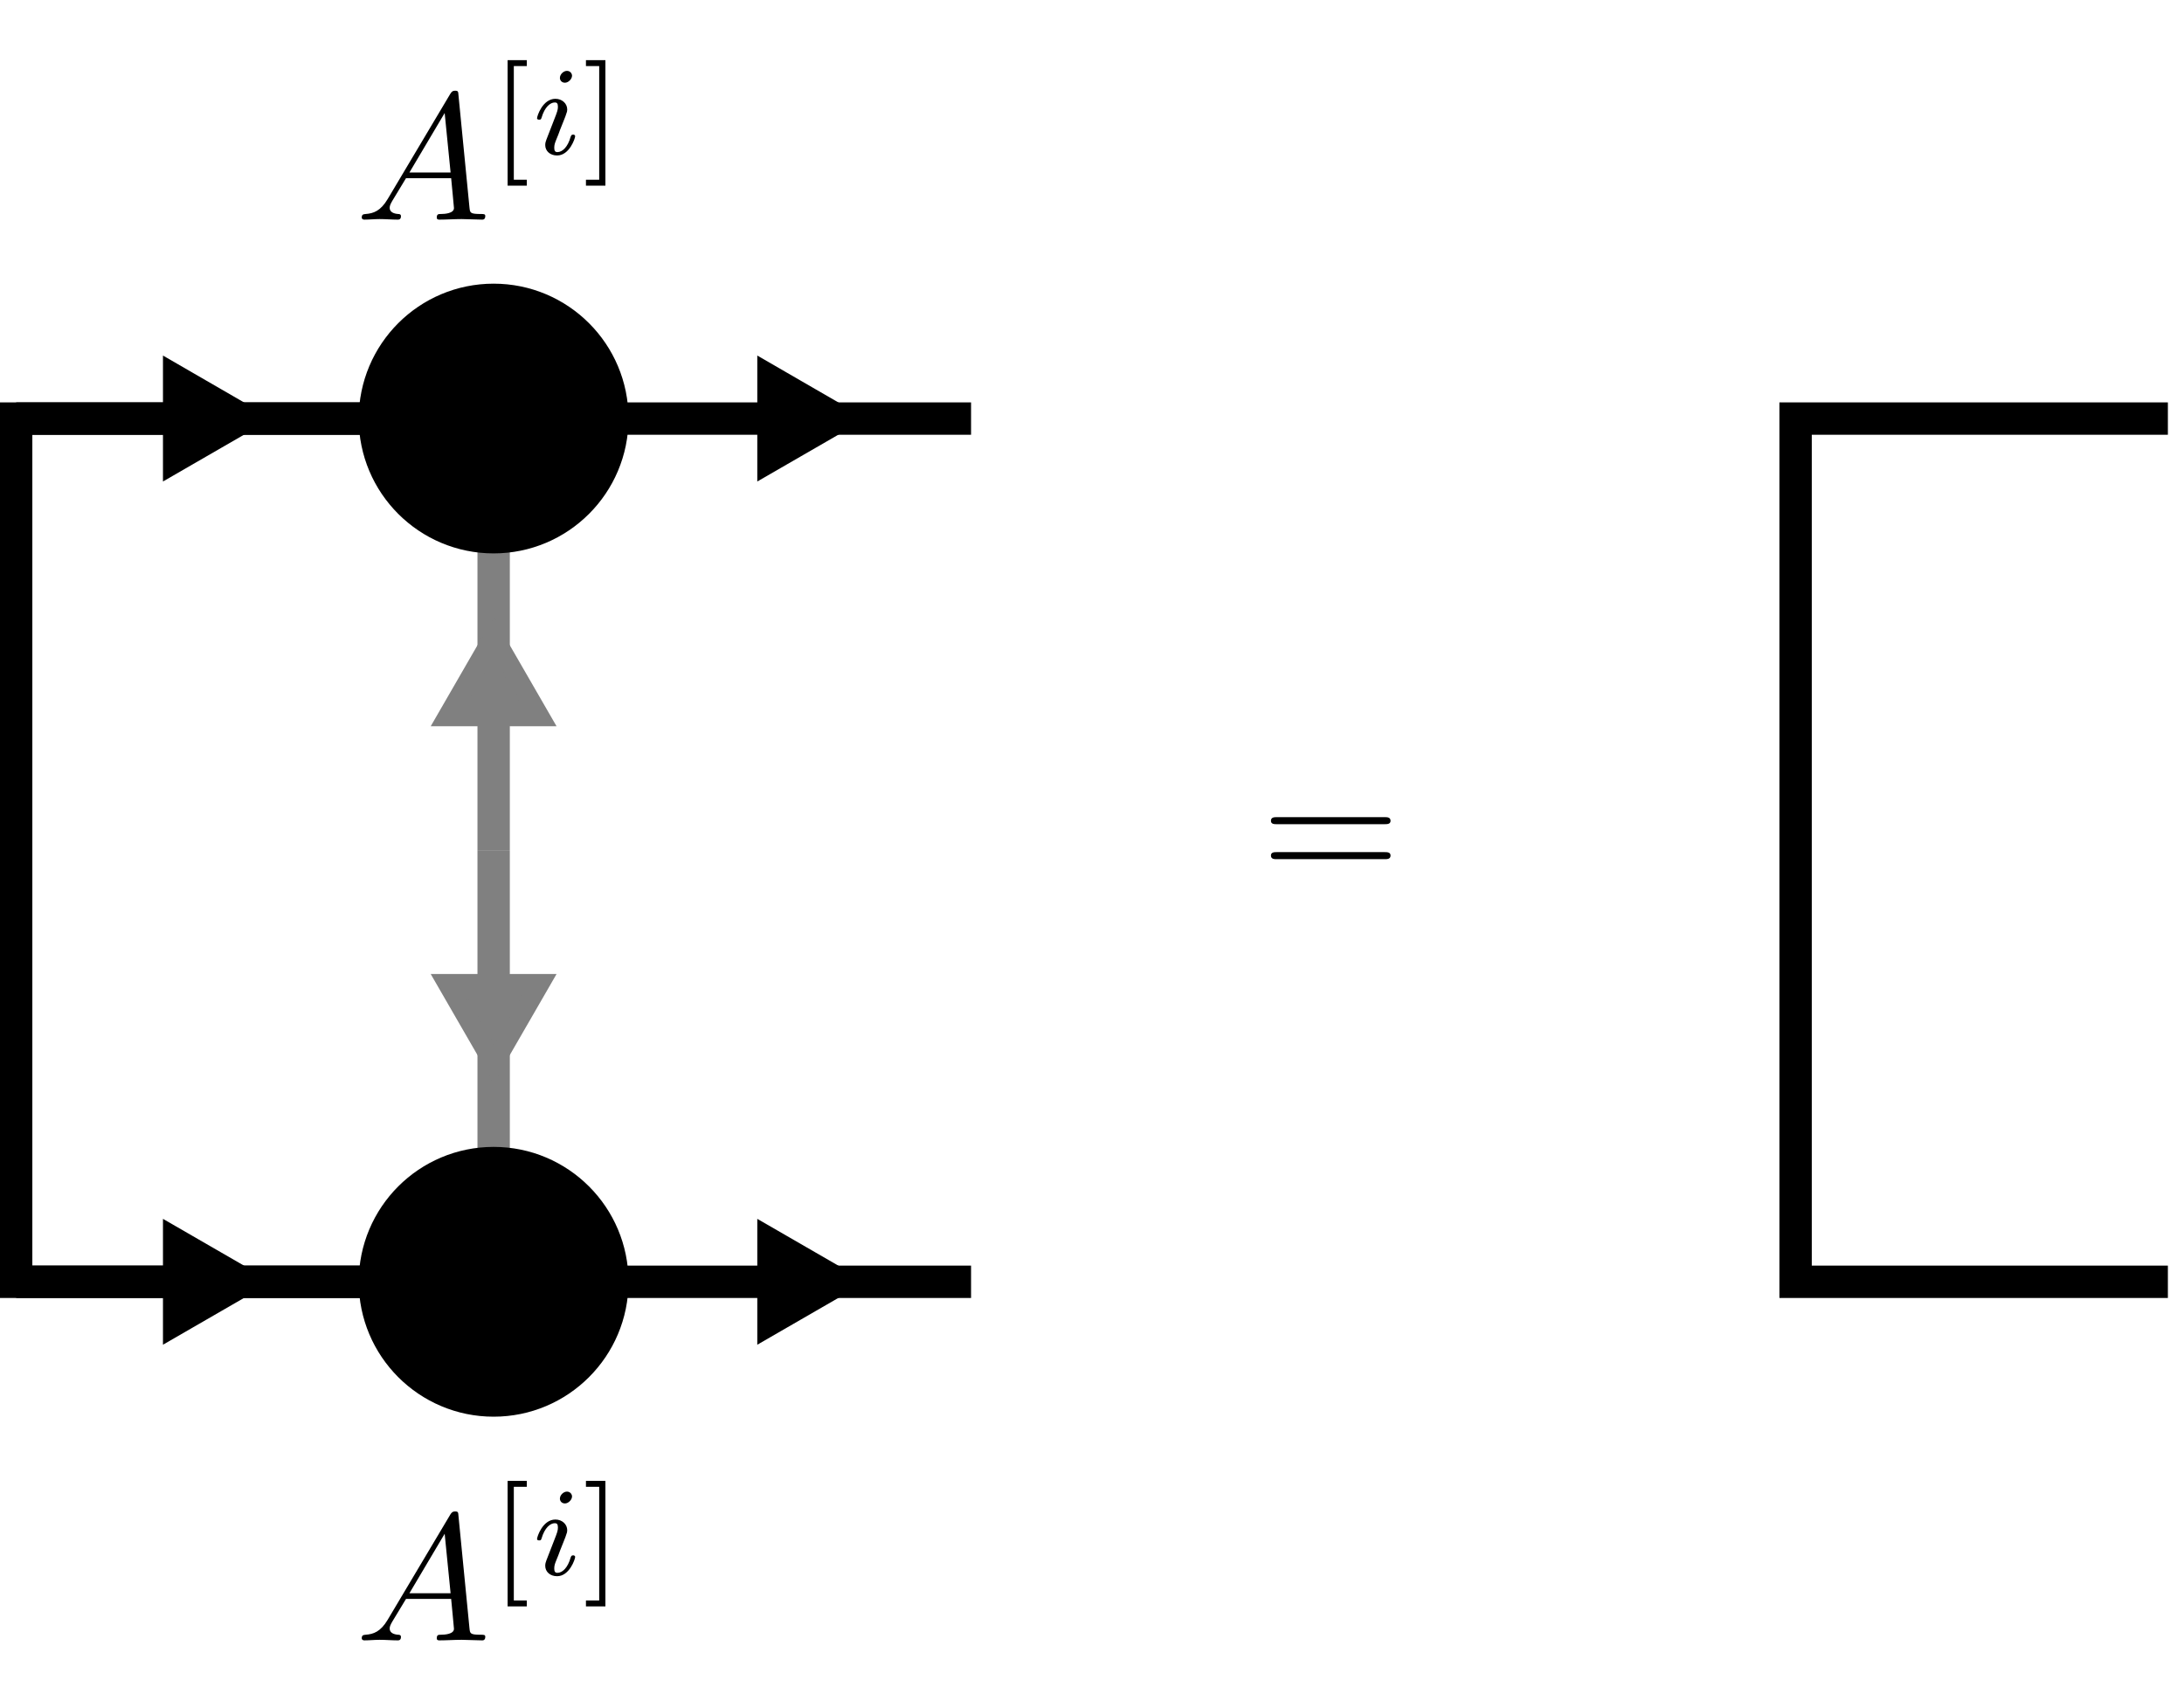
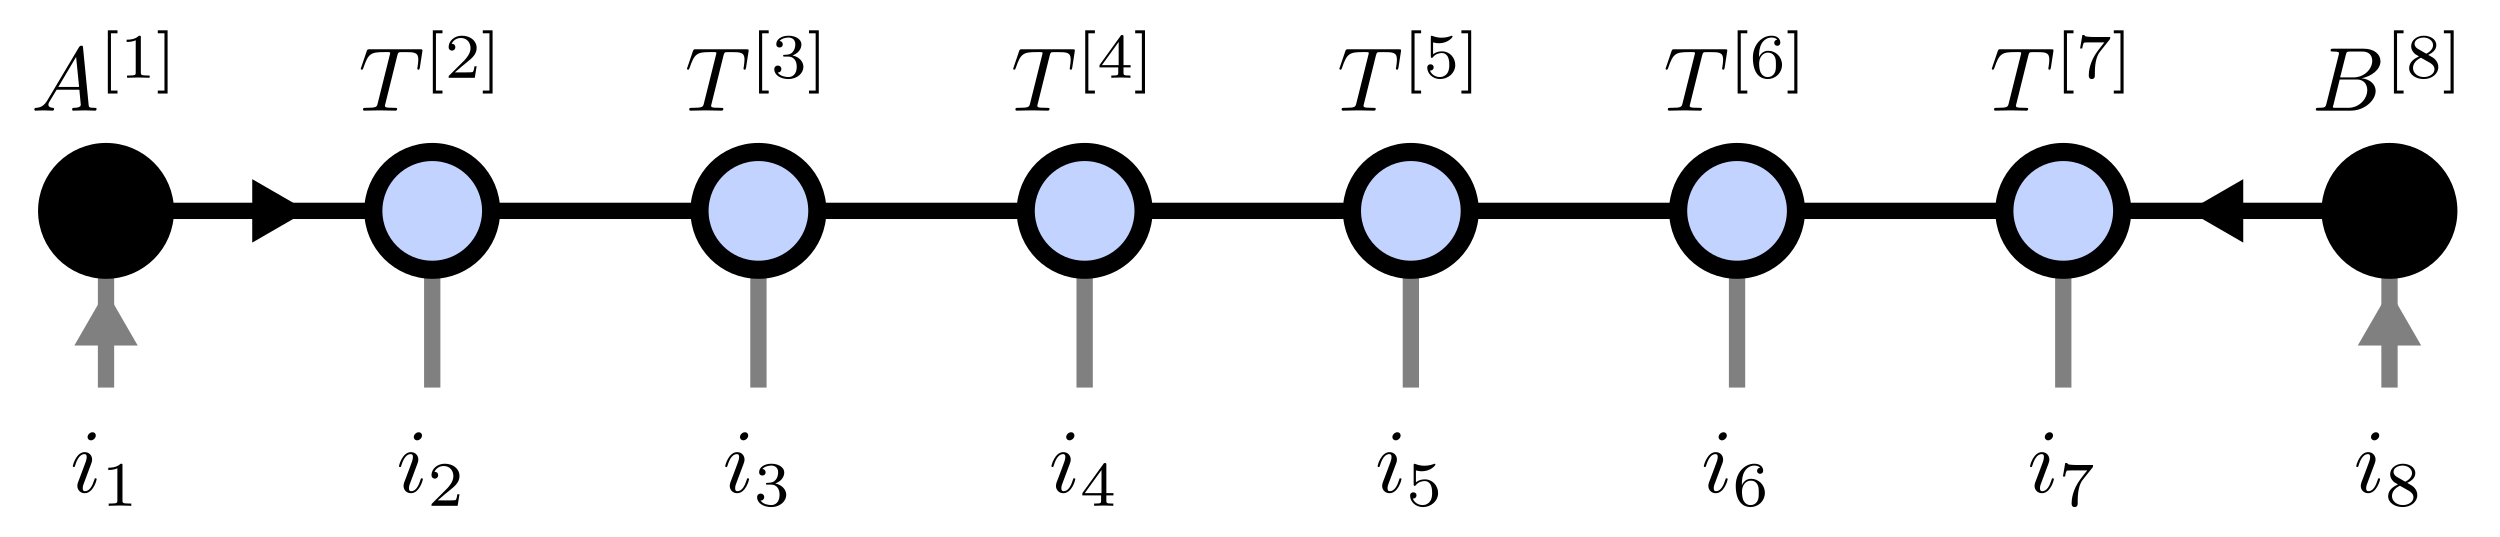
- <svg xmlns="http://www.w3.org/2000/svg" xmlns:xlink="http://www.w3.org/1999/xlink" width="120.995pt" height="94.192pt" viewBox="0 0 120.995 94.192" version="1.1">
+ <svg xmlns="http://www.w3.org/2000/svg" xmlns:xlink="http://www.w3.org/1999/xlink" width="274.869pt" height="58.932pt" viewBox="0 0 274.869 58.932" version="1.1">
  <defs>
    <g>
      <symbol overflow="visible" id="glyph0-0">
        <path style="stroke:none;" d="" />
      </symbol>
      <symbol overflow="visible" id="glyph0-1">
-         <path style="stroke:none;" d="M 6.844 -3.266 C 7 -3.266 7.188 -3.266 7.188 -3.453 C 7.188 -3.656 7 -3.656 6.859 -3.656 L 0.891 -3.656 C 0.75 -3.656 0.562 -3.656 0.562 -3.453 C 0.562 -3.266 0.75 -3.266 0.891 -3.266 Z M 6.859 -1.328 C 7 -1.328 7.188 -1.328 7.188 -1.531 C 7.188 -1.719 7 -1.719 6.844 -1.719 L 0.891 -1.719 C 0.75 -1.719 0.562 -1.719 0.562 -1.531 C 0.562 -1.328 0.75 -1.328 0.891 -1.328 Z M 6.859 -1.328 " />
+         <path style="stroke:none;" d="M 1.781 -1.141 C 1.391 -0.484 1 -0.344 0.562 -0.312 C 0.438 -0.297 0.344 -0.297 0.344 -0.109 C 0.344 -0.047 0.406 0 0.484 0 C 0.75 0 1.062 -0.031 1.328 -0.031 C 1.672 -0.031 2.016 0 2.328 0 C 2.391 0 2.516 0 2.516 -0.188 C 2.516 -0.297 2.438 -0.312 2.359 -0.312 C 2.141 -0.328 1.891 -0.406 1.891 -0.656 C 1.891 -0.781 1.953 -0.891 2.031 -1.031 L 2.797 -2.297 L 5.297 -2.297 C 5.312 -2.094 5.453 -0.734 5.453 -0.641 C 5.453 -0.344 4.938 -0.312 4.734 -0.312 C 4.594 -0.312 4.5 -0.312 4.5 -0.109 C 4.5 0 4.609 0 4.641 0 C 5.047 0 5.469 -0.031 5.875 -0.031 C 6.125 -0.031 6.766 0 7.016 0 C 7.062 0 7.188 0 7.188 -0.203 C 7.188 -0.312 7.094 -0.312 6.953 -0.312 C 6.344 -0.312 6.344 -0.375 6.312 -0.672 L 5.703 -6.891 C 5.688 -7.094 5.688 -7.141 5.516 -7.141 C 5.359 -7.141 5.312 -7.062 5.25 -6.969 Z M 2.984 -2.609 L 4.938 -5.906 L 5.266 -2.609 Z M 2.984 -2.609 " />
+       </symbol>
+       <symbol overflow="visible" id="glyph0-2">
+         <path style="stroke:none;" d="M 4.25 -6.047 C 4.328 -6.328 4.359 -6.391 4.484 -6.422 C 4.578 -6.438 4.906 -6.438 5.109 -6.438 C 6.125 -6.438 6.562 -6.406 6.562 -5.625 C 6.562 -5.469 6.531 -5.078 6.484 -4.828 C 6.484 -4.781 6.453 -4.672 6.453 -4.641 C 6.453 -4.578 6.484 -4.5 6.578 -4.5 C 6.688 -4.5 6.703 -4.578 6.734 -4.734 L 7 -6.469 C 7.016 -6.516 7.016 -6.609 7.016 -6.641 C 7.016 -6.75 6.922 -6.75 6.75 -6.75 L 1.219 -6.75 C 0.984 -6.75 0.969 -6.734 0.891 -6.547 L 0.297 -4.797 C 0.297 -4.781 0.234 -4.641 0.234 -4.609 C 0.234 -4.562 0.297 -4.5 0.359 -4.5 C 0.453 -4.5 0.469 -4.562 0.531 -4.719 C 1.062 -6.266 1.328 -6.438 2.797 -6.438 L 3.188 -6.438 C 3.469 -6.438 3.469 -6.406 3.469 -6.312 C 3.469 -6.266 3.438 -6.141 3.422 -6.109 L 2.094 -0.781 C 2 -0.422 1.969 -0.312 0.906 -0.312 C 0.547 -0.312 0.484 -0.312 0.484 -0.125 C 0.484 0 0.594 0 0.656 0 C 0.922 0 1.203 -0.016 1.469 -0.016 C 1.75 -0.016 2.047 -0.031 2.328 -0.031 C 2.609 -0.031 2.875 -0.016 3.156 -0.016 C 3.438 -0.016 3.734 0 4.016 0 C 4.109 0 4.234 0 4.234 -0.203 C 4.234 -0.312 4.156 -0.312 3.891 -0.312 C 3.656 -0.312 3.516 -0.312 3.266 -0.328 C 2.969 -0.359 2.891 -0.391 2.891 -0.547 C 2.891 -0.562 2.891 -0.609 2.938 -0.75 Z M 4.25 -6.047 " />
+       </symbol>
+       <symbol overflow="visible" id="glyph0-3">
+         <path style="stroke:none;" d="M 1.594 -0.781 C 1.5 -0.391 1.469 -0.312 0.688 -0.312 C 0.516 -0.312 0.422 -0.312 0.422 -0.109 C 0.422 0 0.516 0 0.688 0 L 4.25 0 C 5.828 0 7 -1.172 7 -2.156 C 7 -2.875 6.422 -3.453 5.453 -3.562 C 6.484 -3.75 7.531 -4.484 7.531 -5.438 C 7.531 -6.172 6.875 -6.812 5.688 -6.812 L 2.328 -6.812 C 2.141 -6.812 2.047 -6.812 2.047 -6.609 C 2.047 -6.5 2.141 -6.5 2.328 -6.5 C 2.344 -6.5 2.531 -6.5 2.703 -6.484 C 2.875 -6.453 2.969 -6.453 2.969 -6.312 C 2.969 -6.281 2.953 -6.25 2.938 -6.125 Z M 3.094 -3.656 L 3.719 -6.125 C 3.812 -6.469 3.828 -6.5 4.25 -6.5 L 5.547 -6.5 C 6.422 -6.5 6.625 -5.906 6.625 -5.469 C 6.625 -4.594 5.766 -3.656 4.562 -3.656 Z M 2.656 -0.312 C 2.516 -0.312 2.5 -0.312 2.438 -0.312 C 2.328 -0.328 2.297 -0.344 2.297 -0.422 C 2.297 -0.453 2.297 -0.469 2.359 -0.641 L 3.047 -3.422 L 4.922 -3.422 C 5.875 -3.422 6.078 -2.688 6.078 -2.266 C 6.078 -1.281 5.188 -0.312 4 -0.312 Z M 2.656 -0.312 " />
+       </symbol>
+       <symbol overflow="visible" id="glyph0-4">
+         <path style="stroke:none;" d="M 2.828 -6.234 C 2.828 -6.438 2.688 -6.594 2.469 -6.594 C 2.188 -6.594 1.922 -6.328 1.922 -6.062 C 1.922 -5.875 2.062 -5.703 2.297 -5.703 C 2.531 -5.703 2.828 -5.938 2.828 -6.234 Z M 2.078 -2.484 C 2.188 -2.766 2.188 -2.797 2.297 -3.062 C 2.375 -3.266 2.422 -3.406 2.422 -3.594 C 2.422 -4.031 2.109 -4.406 1.609 -4.406 C 0.672 -4.406 0.297 -2.953 0.297 -2.875 C 0.297 -2.766 0.391 -2.766 0.406 -2.766 C 0.516 -2.766 0.516 -2.797 0.562 -2.953 C 0.844 -3.891 1.234 -4.188 1.578 -4.188 C 1.656 -4.188 1.828 -4.188 1.828 -3.875 C 1.828 -3.656 1.75 -3.453 1.719 -3.344 C 1.641 -3.094 1.188 -1.938 1.031 -1.5 C 0.922 -1.25 0.797 -0.922 0.797 -0.703 C 0.797 -0.234 1.141 0.109 1.609 0.109 C 2.547 0.109 2.922 -1.328 2.922 -1.422 C 2.922 -1.531 2.828 -1.531 2.797 -1.531 C 2.703 -1.531 2.703 -1.5 2.656 -1.344 C 2.469 -0.719 2.141 -0.109 1.641 -0.109 C 1.469 -0.109 1.391 -0.203 1.391 -0.438 C 1.391 -0.688 1.453 -0.828 1.688 -1.438 Z M 2.078 -2.484 " />
      </symbol>
      <symbol overflow="visible" id="glyph1-0">
        <path style="stroke:none;" d="" />
      </symbol>
      <symbol overflow="visible" id="glyph1-1">
-         <path style="stroke:none;" d="M 1.781 -1.141 C 1.391 -0.484 1 -0.344 0.562 -0.312 C 0.438 -0.297 0.344 -0.297 0.344 -0.109 C 0.344 -0.047 0.406 0 0.484 0 C 0.75 0 1.062 -0.031 1.328 -0.031 C 1.672 -0.031 2.016 0 2.328 0 C 2.391 0 2.516 0 2.516 -0.188 C 2.516 -0.297 2.438 -0.312 2.359 -0.312 C 2.141 -0.328 1.891 -0.406 1.891 -0.656 C 1.891 -0.781 1.953 -0.891 2.031 -1.031 L 2.797 -2.297 L 5.297 -2.297 C 5.312 -2.094 5.453 -0.734 5.453 -0.641 C 5.453 -0.344 4.938 -0.312 4.734 -0.312 C 4.594 -0.312 4.5 -0.312 4.5 -0.109 C 4.5 0 4.609 0 4.641 0 C 5.047 0 5.469 -0.031 5.875 -0.031 C 6.125 -0.031 6.766 0 7.016 0 C 7.062 0 7.188 0 7.188 -0.203 C 7.188 -0.312 7.094 -0.312 6.953 -0.312 C 6.344 -0.312 6.344 -0.375 6.312 -0.672 L 5.703 -6.891 C 5.688 -7.094 5.688 -7.141 5.516 -7.141 C 5.359 -7.141 5.312 -7.062 5.25 -6.969 Z M 2.984 -2.609 L 4.938 -5.906 L 5.266 -2.609 Z M 2.984 -2.609 " />
-       </symbol>
-       <symbol overflow="visible" id="glyph2-0">
-         <path style="stroke:none;" d="" />
-       </symbol>
-       <symbol overflow="visible" id="glyph2-1">
        <path style="stroke:none;" d="M 2.016 1.734 L 2.016 1.406 L 1.297 1.406 L 1.297 -4.891 L 2.016 -4.891 L 2.016 -5.219 L 0.953 -5.219 L 0.953 1.734 Z M 2.016 1.734 " />
      </symbol>
-       <symbol overflow="visible" id="glyph2-2">
+       <symbol overflow="visible" id="glyph1-2">
+         <path style="stroke:none;" d="M 2.328 -4.438 C 2.328 -4.625 2.328 -4.625 2.125 -4.625 C 1.672 -4.188 1.047 -4.188 0.766 -4.188 L 0.766 -3.938 C 0.922 -3.938 1.391 -3.938 1.766 -4.125 L 1.766 -0.578 C 1.766 -0.344 1.766 -0.25 1.078 -0.25 L 0.812 -0.25 L 0.812 0 C 0.938 0 1.797 -0.031 2.047 -0.031 C 2.266 -0.031 3.141 0 3.297 0 L 3.297 -0.25 L 3.031 -0.25 C 2.328 -0.25 2.328 -0.344 2.328 -0.578 Z M 2.328 -4.438 " />
+       </symbol>
+       <symbol overflow="visible" id="glyph1-3">
        <path style="stroke:none;" d="M 1.297 -5.219 L 0.219 -5.219 L 0.219 -4.891 L 0.953 -4.891 L 0.953 1.406 L 0.219 1.406 L 0.219 1.734 L 1.297 1.734 Z M 1.297 -5.219 " />
      </symbol>
-       <symbol overflow="visible" id="glyph3-0">
-         <path style="stroke:none;" d="" />
-       </symbol>
-       <symbol overflow="visible" id="glyph3-1">
-         <path style="stroke:none;" d="M 2.266 -4.359 C 2.266 -4.469 2.172 -4.625 1.984 -4.625 C 1.797 -4.625 1.594 -4.438 1.594 -4.234 C 1.594 -4.125 1.672 -3.969 1.875 -3.969 C 2.062 -3.969 2.266 -4.172 2.266 -4.359 Z M 0.844 -0.812 C 0.812 -0.719 0.781 -0.641 0.781 -0.516 C 0.781 -0.188 1.047 0.062 1.438 0.062 C 2.125 0.062 2.438 -0.891 2.438 -1 C 2.438 -1.094 2.344 -1.094 2.328 -1.094 C 2.234 -1.094 2.219 -1.047 2.188 -0.969 C 2.031 -0.406 1.734 -0.125 1.453 -0.125 C 1.312 -0.125 1.281 -0.219 1.281 -0.375 C 1.281 -0.531 1.328 -0.656 1.391 -0.812 C 1.469 -1 1.547 -1.188 1.609 -1.375 C 1.672 -1.547 1.938 -2.172 1.953 -2.266 C 1.984 -2.328 2 -2.406 2 -2.484 C 2 -2.812 1.719 -3.078 1.344 -3.078 C 0.641 -3.078 0.328 -2.125 0.328 -2 C 0.328 -1.922 0.422 -1.922 0.453 -1.922 C 0.547 -1.922 0.547 -1.953 0.578 -2.031 C 0.75 -2.625 1.062 -2.875 1.312 -2.875 C 1.422 -2.875 1.484 -2.828 1.484 -2.641 C 1.484 -2.469 1.453 -2.375 1.281 -1.938 Z M 0.844 -0.812 " />
+       <symbol overflow="visible" id="glyph1-4">
+         <path style="stroke:none;" d="M 3.516 -1.266 L 3.281 -1.266 C 3.266 -1.109 3.188 -0.703 3.094 -0.641 C 3.047 -0.594 2.516 -0.594 2.406 -0.594 L 1.125 -0.594 C 1.859 -1.234 2.109 -1.438 2.516 -1.766 C 3.031 -2.172 3.516 -2.609 3.516 -3.266 C 3.516 -4.109 2.781 -4.625 1.891 -4.625 C 1.031 -4.625 0.438 -4.016 0.438 -3.375 C 0.438 -3.031 0.734 -2.984 0.812 -2.984 C 0.969 -2.984 1.172 -3.109 1.172 -3.359 C 1.172 -3.484 1.125 -3.734 0.766 -3.734 C 0.984 -4.219 1.453 -4.375 1.781 -4.375 C 2.484 -4.375 2.844 -3.828 2.844 -3.266 C 2.844 -2.656 2.406 -2.188 2.188 -1.938 L 0.516 -0.266 C 0.438 -0.203 0.438 -0.188 0.438 0 L 3.312 0 Z M 3.516 -1.266 " />
+       </symbol>
+       <symbol overflow="visible" id="glyph1-5">
+         <path style="stroke:none;" d="M 1.906 -2.328 C 2.453 -2.328 2.844 -1.953 2.844 -1.203 C 2.844 -0.344 2.328 -0.078 1.938 -0.078 C 1.656 -0.078 1.031 -0.156 0.75 -0.578 C 1.078 -0.578 1.156 -0.812 1.156 -0.969 C 1.156 -1.188 0.984 -1.344 0.766 -1.344 C 0.578 -1.344 0.375 -1.219 0.375 -0.938 C 0.375 -0.281 1.094 0.141 1.938 0.141 C 2.906 0.141 3.578 -0.516 3.578 -1.203 C 3.578 -1.75 3.141 -2.297 2.375 -2.453 C 3.094 -2.719 3.359 -3.234 3.359 -3.672 C 3.359 -4.219 2.734 -4.625 1.953 -4.625 C 1.188 -4.625 0.594 -4.25 0.594 -3.688 C 0.594 -3.453 0.75 -3.328 0.953 -3.328 C 1.172 -3.328 1.312 -3.484 1.312 -3.672 C 1.312 -3.875 1.172 -4.031 0.953 -4.047 C 1.203 -4.344 1.672 -4.422 1.938 -4.422 C 2.25 -4.422 2.688 -4.266 2.688 -3.672 C 2.688 -3.375 2.594 -3.047 2.406 -2.844 C 2.188 -2.578 1.984 -2.562 1.641 -2.531 C 1.469 -2.516 1.453 -2.516 1.422 -2.516 C 1.406 -2.516 1.344 -2.5 1.344 -2.422 C 1.344 -2.328 1.406 -2.328 1.531 -2.328 Z M 1.906 -2.328 " />
+       </symbol>
+       <symbol overflow="visible" id="glyph1-6">
+         <path style="stroke:none;" d="M 3.688 -1.141 L 3.688 -1.391 L 2.906 -1.391 L 2.906 -4.5 C 2.906 -4.641 2.906 -4.703 2.766 -4.703 C 2.672 -4.703 2.641 -4.703 2.578 -4.594 L 0.266 -1.391 L 0.266 -1.141 L 2.328 -1.141 L 2.328 -0.578 C 2.328 -0.328 2.328 -0.25 1.75 -0.25 L 1.562 -0.25 L 1.562 0 C 1.922 -0.016 2.359 -0.031 2.609 -0.031 C 2.875 -0.031 3.312 -0.016 3.672 0 L 3.672 -0.25 L 3.484 -0.25 C 2.906 -0.25 2.906 -0.328 2.906 -0.578 L 2.906 -1.141 Z M 2.375 -3.938 L 2.375 -1.391 L 0.531 -1.391 Z M 2.375 -3.938 " />
+       </symbol>
+       <symbol overflow="visible" id="glyph1-7">
+         <path style="stroke:none;" d="M 1.078 -3.891 C 1.438 -3.797 1.641 -3.797 1.75 -3.797 C 2.672 -3.797 3.219 -4.422 3.219 -4.531 C 3.219 -4.609 3.172 -4.625 3.141 -4.625 C 3.125 -4.625 3.109 -4.625 3.078 -4.609 C 2.906 -4.547 2.547 -4.406 2.031 -4.406 C 1.828 -4.406 1.469 -4.422 1.016 -4.594 C 0.938 -4.625 0.922 -4.625 0.922 -4.625 C 0.828 -4.625 0.828 -4.547 0.828 -4.438 L 0.828 -2.391 C 0.828 -2.266 0.828 -2.188 0.938 -2.188 C 1 -2.188 1.016 -2.188 1.078 -2.281 C 1.375 -2.656 1.812 -2.719 2.047 -2.719 C 2.469 -2.719 2.656 -2.391 2.688 -2.328 C 2.812 -2.094 2.859 -1.828 2.859 -1.422 C 2.859 -1.219 2.859 -0.812 2.641 -0.5 C 2.469 -0.25 2.172 -0.078 1.828 -0.078 C 1.375 -0.078 0.906 -0.328 0.734 -0.797 C 1 -0.781 1.141 -0.953 1.141 -1.141 C 1.141 -1.438 0.875 -1.484 0.781 -1.484 C 0.781 -1.484 0.438 -1.484 0.438 -1.109 C 0.438 -0.484 1.016 0.141 1.844 0.141 C 2.734 0.141 3.516 -0.516 3.516 -1.406 C 3.516 -2.188 2.922 -2.906 2.062 -2.906 C 1.75 -2.906 1.391 -2.844 1.078 -2.578 Z M 1.078 -3.891 " />
+       </symbol>
+       <symbol overflow="visible" id="glyph1-8">
+         <path style="stroke:none;" d="M 1.047 -2.281 C 1.047 -2.844 1.094 -3.359 1.359 -3.797 C 1.594 -4.172 1.969 -4.422 2.422 -4.422 C 2.625 -4.422 2.906 -4.375 3.047 -4.188 C 2.875 -4.172 2.719 -4.047 2.719 -3.844 C 2.719 -3.672 2.844 -3.516 3.047 -3.516 C 3.266 -3.516 3.391 -3.656 3.391 -3.859 C 3.391 -4.266 3.094 -4.625 2.406 -4.625 C 1.406 -4.625 0.375 -3.703 0.375 -2.203 C 0.375 -0.406 1.219 0.141 2 0.141 C 2.844 0.141 3.578 -0.516 3.578 -1.422 C 3.578 -2.312 2.875 -2.969 2.062 -2.969 C 1.5 -2.969 1.203 -2.594 1.047 -2.281 Z M 2 -0.078 C 1.641 -0.078 1.375 -0.281 1.219 -0.594 C 1.125 -0.797 1.062 -1.156 1.062 -1.562 C 1.062 -2.25 1.469 -2.766 2.031 -2.766 C 2.344 -2.766 2.562 -2.641 2.734 -2.391 C 2.906 -2.125 2.906 -1.828 2.906 -1.422 C 2.906 -1.031 2.906 -0.734 2.719 -0.453 C 2.562 -0.219 2.328 -0.078 2 -0.078 Z M 2 -0.078 " />
+       </symbol>
+       <symbol overflow="visible" id="glyph1-9">
+         <path style="stroke:none;" d="M 3.734 -4.203 C 3.797 -4.297 3.797 -4.312 3.797 -4.484 L 1.969 -4.484 C 1.688 -4.484 1.609 -4.5 1.359 -4.516 C 1 -4.547 0.984 -4.594 0.969 -4.703 L 0.734 -4.703 L 0.484 -3.219 L 0.719 -3.219 C 0.734 -3.328 0.812 -3.781 0.922 -3.859 C 0.969 -3.891 1.547 -3.891 1.641 -3.891 L 3.156 -3.891 C 2.938 -3.609 2.578 -3.172 2.438 -2.969 C 1.531 -1.781 1.438 -0.672 1.438 -0.266 C 1.438 -0.188 1.438 0.141 1.766 0.141 C 2.109 0.141 2.109 -0.172 2.109 -0.266 L 2.109 -0.547 C 2.109 -1.891 2.391 -2.516 2.688 -2.891 Z M 3.734 -4.203 " />
+       </symbol>
+       <symbol overflow="visible" id="glyph1-10">
+         <path style="stroke:none;" d="M 2.469 -2.516 C 3.016 -2.781 3.359 -3.109 3.359 -3.594 C 3.359 -4.266 2.656 -4.625 1.984 -4.625 C 1.219 -4.625 0.594 -4.125 0.594 -3.469 C 0.594 -3.141 0.75 -2.906 0.875 -2.766 C 1 -2.609 1.047 -2.578 1.453 -2.344 C 1.062 -2.172 0.375 -1.797 0.375 -1.062 C 0.375 -0.297 1.172 0.141 1.969 0.141 C 2.859 0.141 3.578 -0.422 3.578 -1.172 C 3.578 -1.641 3.312 -2.031 2.906 -2.266 C 2.812 -2.328 2.578 -2.453 2.469 -2.516 Z M 1.344 -3.172 C 1.156 -3.281 0.969 -3.469 0.969 -3.734 C 0.969 -4.172 1.469 -4.422 1.969 -4.422 C 2.516 -4.422 3 -4.078 3 -3.594 C 3 -2.969 2.266 -2.656 2.266 -2.656 C 2.25 -2.656 2.234 -2.656 2.188 -2.688 Z M 1.672 -2.203 L 2.641 -1.656 C 2.812 -1.547 3.156 -1.344 3.156 -0.938 C 3.156 -0.406 2.578 -0.078 1.984 -0.078 C 1.344 -0.078 0.797 -0.5 0.797 -1.062 C 0.797 -1.578 1.172 -1.984 1.672 -2.203 Z M 1.672 -2.203 " />
      </symbol>
    </g>
    <clipPath id="clip1">
-       <path d="M 0 36 L 63 36 L 63 94.191 L 0 94.191 Z M 0 36 " />
+       <path d="M 0 1 L 274.867 1 L 274.867 58.934 L 0 58.934 Z M 0 1 " />
    </clipPath>
    <clipPath id="clip2">
-       <path d="M 98 22 L 120.996 22 L 120.996 72 L 98 72 Z M 98 22 " />
+       <path d="M 244 17 L 274.867 17 L 274.867 53 L 244 53 Z M 244 17 " />
+     </clipPath>
+     <clipPath id="clip3">
+       <path d="M 228 0 L 274.867 0 L 274.867 58 L 228 58 Z M 228 0 " />
    </clipPath>
  </defs>
  <g id="surface1">
-     <path style="fill:none;stroke-width:1.793;stroke-linecap:butt;stroke-linejoin:miter;stroke:rgb(50%,50%,50%);stroke-opacity:1;stroke-miterlimit:10;" d="M 0.001 -23.912 L 0.001 -6.474 " transform="matrix(1,0,0,-1,27.347,23.186)" />
-     <path style="fill-rule:nonzero;fill:rgb(50%,50%,50%);fill-opacity:1;stroke-width:1.793;stroke-linecap:butt;stroke-linejoin:miter;stroke:rgb(50%,50%,50%);stroke-opacity:1;stroke-miterlimit:10;" d="M -6.901 4.257 L 0.475 -0.001 L -6.901 -4.259 Z M -6.901 4.257 " transform="matrix(0,-0.6,-0.6,0,27.347,35.55471)" />
-     <path style="fill:none;stroke-width:1.793;stroke-linecap:butt;stroke-linejoin:miter;stroke:rgb(50%,50%,50%);stroke-opacity:1;stroke-miterlimit:10;" d="M 0.001 -23.912 L 0.001 -41.345 " transform="matrix(1,0,0,-1,27.347,23.186)" />
-     <path style="fill-rule:nonzero;fill:rgb(50%,50%,50%);fill-opacity:1;stroke-width:1.793;stroke-linecap:butt;stroke-linejoin:miter;stroke:rgb(50%,50%,50%);stroke-opacity:1;stroke-miterlimit:10;" d="M -6.904 4.259 L 0.472 0.001 L -6.904 -4.257 Z M -6.904 4.259 " transform="matrix(0,0.6,0.6,0,27.347,58.63844)" />
-     <path style="fill:none;stroke-width:1.793;stroke-linecap:butt;stroke-linejoin:miter;stroke:rgb(0%,0%,0%);stroke-opacity:1;stroke-miterlimit:10;" d="M 6.477 -0.002 L 26.45 -0.002 " transform="matrix(1,0,0,-1,27.347,23.186)" />
-     <path style="fill-rule:nonzero;fill:rgb(0%,0%,0%);fill-opacity:1;stroke-width:1.793;stroke-linecap:butt;stroke-linejoin:miter;stroke:rgb(0%,0%,0%);stroke-opacity:1;stroke-miterlimit:10;" d="M -6.904 4.262 L 0.472 -0.003 L -6.904 -4.26 Z M -6.904 4.262 " transform="matrix(0.6,0,0,-0.6,46.6348,23.186)" />
-     <path style="fill:none;stroke-width:1.793;stroke-linecap:butt;stroke-linejoin:miter;stroke:rgb(0%,0%,0%);stroke-opacity:1;stroke-miterlimit:10;" d="M 6.477 -47.822 L 26.45 -47.822 " transform="matrix(1,0,0,-1,27.347,23.186)" />
-     <path style="fill-rule:nonzero;fill:rgb(0%,0%,0%);fill-opacity:1;stroke-width:1.793;stroke-linecap:butt;stroke-linejoin:miter;stroke:rgb(0%,0%,0%);stroke-opacity:1;stroke-miterlimit:10;" d="M -6.904 4.257 L 0.472 -0.001 L -6.904 -4.259 Z M -6.904 4.257 " transform="matrix(0.6,0,0,-0.6,46.6348,71.00717)" />
-     <path style="fill:none;stroke-width:1.793;stroke-linecap:butt;stroke-linejoin:miter;stroke:rgb(0%,0%,0%);stroke-opacity:1;stroke-miterlimit:10;" d="M -26.452 -0.002 L -6.476 -0.002 " transform="matrix(1,0,0,-1,27.347,23.186)" />
-     <path style="fill-rule:nonzero;fill:rgb(0%,0%,0%);fill-opacity:1;stroke-width:1.793;stroke-linecap:butt;stroke-linejoin:miter;stroke:rgb(0%,0%,0%);stroke-opacity:1;stroke-miterlimit:10;" d="M -6.903 4.262 L 0.473 -0.003 L -6.903 -4.26 Z M -6.903 4.262 " transform="matrix(0.6,0,0,-0.6,13.70813,23.186)" />
-     <path style="fill:none;stroke-width:1.793;stroke-linecap:butt;stroke-linejoin:miter;stroke:rgb(0%,0%,0%);stroke-opacity:1;stroke-miterlimit:10;" d="M -26.452 -47.822 L -6.476 -47.822 " transform="matrix(1,0,0,-1,27.347,23.186)" />
-     <path style="fill-rule:nonzero;fill:rgb(0%,0%,0%);fill-opacity:1;stroke-width:1.793;stroke-linecap:butt;stroke-linejoin:miter;stroke:rgb(0%,0%,0%);stroke-opacity:1;stroke-miterlimit:10;" d="M -6.903 4.257 L 0.473 -0.001 L -6.903 -4.259 Z M -6.903 4.257 " transform="matrix(0.6,0,0,-0.6,13.70813,71.00717)" />
-     <path style="fill:none;stroke-width:1.793;stroke-linecap:butt;stroke-linejoin:miter;stroke:rgb(0%,0%,0%);stroke-opacity:1;stroke-miterlimit:10;" d="M -6.476 -0.002 L -26.452 -0.002 L -26.452 -47.822 L -6.476 -47.822 " transform="matrix(1,0,0,-1,27.347,23.186)" />
-     <path style="fill-rule:nonzero;fill:rgb(0%,0%,0%);fill-opacity:1;stroke-width:1.993;stroke-linecap:butt;stroke-linejoin:miter;stroke:rgb(0%,0%,0%);stroke-opacity:1;stroke-miterlimit:10;" d="M 6.477 -0.002 C 6.477 3.577 3.575 6.475 0.001 6.475 C -3.577 6.475 -6.476 3.577 -6.476 -0.002 C -6.476 -3.576 -3.577 -6.474 0.001 -6.474 C 3.575 -6.474 6.477 -3.576 6.477 -0.002 Z M 6.477 -0.002 " transform="matrix(1,0,0,-1,27.347,23.186)" />
-     <path style=" stroke:none;fill-rule:nonzero;fill:rgb(0%,0%,0%);fill-opacity:1;" d="M 33.824 71.008 C 33.824 67.43 30.922 64.531 27.348 64.531 C 23.77 64.531 20.871 67.43 20.871 71.008 C 20.871 74.582 23.77 77.484 27.348 77.484 C 30.922 77.484 33.824 74.582 33.824 71.008 Z M 33.824 71.008 " />
    <g clip-path="url(#clip1)" clip-rule="nonzero">
-       <path style="fill:none;stroke-width:1.993;stroke-linecap:butt;stroke-linejoin:miter;stroke:rgb(0%,0%,0%);stroke-opacity:1;stroke-miterlimit:10;" d="M 6.477 -47.822 C 6.477 -44.244 3.575 -41.345 0.001 -41.345 C -3.577 -41.345 -6.476 -44.244 -6.476 -47.822 C -6.476 -51.396 -3.577 -54.298 0.001 -54.298 C 3.575 -54.298 6.477 -51.396 6.477 -47.822 Z M 6.477 -47.822 " transform="matrix(1,0,0,-1,27.347,23.186)" />
-     </g>
-     <g style="fill:rgb(0%,0%,0%);fill-opacity:1;">
-       <use xlink:href="#glyph0-1" x="69.849" y="48.924" />
-     </g>
+       <path style="fill-rule:nonzero;fill:rgb(100%,100%,100%);fill-opacity:1;stroke-width:0.399;stroke-linecap:butt;stroke-linejoin:miter;stroke:rgb(100%,100%,100%);stroke-opacity:1;stroke-miterlimit:10;" d="M -11.457 21.919 L 263.016 21.919 L 263.016 -34.87 L -11.457 -34.87 Z M -11.457 21.919 " transform="matrix(1,0,0,-1,11.656,23.185)" />
+     </g>
+     <path style="fill:none;stroke-width:1.793;stroke-linecap:butt;stroke-linejoin:miter;stroke:rgb(50%,50%,50%);stroke-opacity:1;stroke-miterlimit:10;" d="M 0 -19.428 L 0 -6.475 " transform="matrix(1,0,0,-1,11.656,23.185)" />
+     <path style="fill-rule:nonzero;fill:rgb(50%,50%,50%);fill-opacity:1;stroke-width:1.793;stroke-linecap:butt;stroke-linejoin:miter;stroke:rgb(50%,50%,50%);stroke-opacity:1;stroke-miterlimit:10;" d="M -6.902 4.257 L 0.475 -0 L -6.902 -4.258 Z M -6.902 4.257 " transform="matrix(0,-0.6,-0.6,0,11.656,33.31215)" />
+     <path style="fill:none;stroke-width:1.793;stroke-linecap:butt;stroke-linejoin:miter;stroke:rgb(50%,50%,50%);stroke-opacity:1;stroke-miterlimit:10;" d="M 35.867 -19.428 L 35.867 -6.475 " transform="matrix(1,0,0,-1,11.656,23.185)" />
+     <path style="fill:none;stroke-width:1.793;stroke-linecap:butt;stroke-linejoin:miter;stroke:rgb(50%,50%,50%);stroke-opacity:1;stroke-miterlimit:10;" d="M 71.731 -19.428 L 71.731 -6.475 " transform="matrix(1,0,0,-1,11.656,23.185)" />
+     <path style="fill:none;stroke-width:1.793;stroke-linecap:butt;stroke-linejoin:miter;stroke:rgb(50%,50%,50%);stroke-opacity:1;stroke-miterlimit:10;" d="M 107.598 -19.428 L 107.598 -6.475 " transform="matrix(1,0,0,-1,11.656,23.185)" />
+     <path style="fill:none;stroke-width:1.793;stroke-linecap:butt;stroke-linejoin:miter;stroke:rgb(50%,50%,50%);stroke-opacity:1;stroke-miterlimit:10;" d="M 143.465 -19.428 L 143.465 -6.475 " transform="matrix(1,0,0,-1,11.656,23.185)" />
+     <path style="fill:none;stroke-width:1.793;stroke-linecap:butt;stroke-linejoin:miter;stroke:rgb(50%,50%,50%);stroke-opacity:1;stroke-miterlimit:10;" d="M 179.328 -19.428 L 179.328 -6.475 " transform="matrix(1,0,0,-1,11.656,23.185)" />
+     <path style="fill:none;stroke-width:1.793;stroke-linecap:butt;stroke-linejoin:miter;stroke:rgb(50%,50%,50%);stroke-opacity:1;stroke-miterlimit:10;" d="M 215.196 -19.428 L 215.196 -6.475 " transform="matrix(1,0,0,-1,11.656,23.185)" />
+     <path style="fill:none;stroke-width:1.793;stroke-linecap:butt;stroke-linejoin:miter;stroke:rgb(50%,50%,50%);stroke-opacity:1;stroke-miterlimit:10;" d="M 251.063 -19.428 L 251.063 -6.475 " transform="matrix(1,0,0,-1,11.656,23.185)" />
+     <path style=" stroke:none;fill-rule:nonzero;fill:rgb(50%,50%,50%);fill-opacity:1;" d="M 260.16 37.453 L 262.719 33.027 L 265.273 37.453 Z M 260.16 37.453 " />
    <g clip-path="url(#clip2)" clip-rule="nonzero">
-       <path style="fill:none;stroke-width:1.793;stroke-linecap:butt;stroke-linejoin:miter;stroke:rgb(0%,0%,0%);stroke-opacity:1;stroke-miterlimit:10;" d="M 92.755 -0.002 L 72.13 -0.002 L 72.13 -47.822 L 92.755 -47.822 " transform="matrix(1,0,0,-1,27.347,23.186)" />
-     </g>
-     <g style="fill:rgb(0%,0%,0%);fill-opacity:1;">
-       <use xlink:href="#glyph1-1" x="19.697" y="12.167" />
-     </g>
-     <g style="fill:rgb(0%,0%,0%);fill-opacity:1;">
-       <use xlink:href="#glyph2-1" x="27.169" y="8.551" />
-     </g>
-     <g style="fill:rgb(0%,0%,0%);fill-opacity:1;">
-       <use xlink:href="#glyph3-1" x="29.425" y="8.551" />
-     </g>
-     <g style="fill:rgb(0%,0%,0%);fill-opacity:1;">
-       <use xlink:href="#glyph2-2" x="32.243" y="8.551" />
-     </g>
-     <g style="fill:rgb(0%,0%,0%);fill-opacity:1;">
-       <use xlink:href="#glyph1-1" x="19.697" y="90.872" />
-     </g>
-     <g style="fill:rgb(0%,0%,0%);fill-opacity:1;">
-       <use xlink:href="#glyph2-1" x="27.169" y="87.256" />
-     </g>
-     <g style="fill:rgb(0%,0%,0%);fill-opacity:1;">
-       <use xlink:href="#glyph3-1" x="29.425" y="87.256" />
-     </g>
-     <g style="fill:rgb(0%,0%,0%);fill-opacity:1;">
-       <use xlink:href="#glyph2-2" x="32.243" y="87.256" />
+       <path style="fill:none;stroke-width:1.793;stroke-linecap:butt;stroke-linejoin:miter;stroke:rgb(50%,50%,50%);stroke-opacity:1;stroke-miterlimit:10;" d="M -6.902 4.262 L 0.475 -0.003 L -6.902 -4.261 Z M -6.902 4.262 " transform="matrix(0,-0.6,-0.6,0,262.7171,33.31215)" />
+     </g>
+     <path style="fill-rule:nonzero;fill:rgb(0%,0%,0%);fill-opacity:1;stroke-width:1.993;stroke-linecap:butt;stroke-linejoin:miter;stroke:rgb(0%,0%,0%);stroke-opacity:1;stroke-miterlimit:10;" d="M 6.477 0.001 C 6.477 3.576 3.578 6.474 0 6.474 C -3.578 6.474 -6.476 3.576 -6.476 0.001 C -6.476 -3.577 -3.578 -6.475 0 -6.475 C 3.578 -6.475 6.477 -3.577 6.477 0.001 Z M 6.477 0.001 " transform="matrix(1,0,0,-1,11.656,23.185)" />
+     <path style="fill-rule:nonzero;fill:rgb(75.699%,82.7%,99.599%);fill-opacity:1;stroke-width:1.993;stroke-linecap:butt;stroke-linejoin:miter;stroke:rgb(0%,0%,0%);stroke-opacity:1;stroke-miterlimit:10;" d="M 42.34 0.001 C 42.34 3.576 39.442 6.474 35.867 6.474 C 32.289 6.474 29.391 3.576 29.391 0.001 C 29.391 -3.577 32.289 -6.475 35.867 -6.475 C 39.442 -6.475 42.34 -3.577 42.34 0.001 Z M 42.34 0.001 " transform="matrix(1,0,0,-1,11.656,23.185)" />
+     <path style="fill-rule:nonzero;fill:rgb(75.699%,82.7%,99.599%);fill-opacity:1;stroke-width:1.993;stroke-linecap:butt;stroke-linejoin:miter;stroke:rgb(0%,0%,0%);stroke-opacity:1;stroke-miterlimit:10;" d="M 78.207 0.001 C 78.207 3.576 75.309 6.474 71.731 6.474 C 68.156 6.474 65.254 3.576 65.254 0.001 C 65.254 -3.577 68.156 -6.475 71.731 -6.475 C 75.309 -6.475 78.207 -3.577 78.207 0.001 Z M 78.207 0.001 " transform="matrix(1,0,0,-1,11.656,23.185)" />
+     <path style="fill-rule:nonzero;fill:rgb(75.699%,82.7%,99.599%);fill-opacity:1;stroke-width:1.993;stroke-linecap:butt;stroke-linejoin:miter;stroke:rgb(0%,0%,0%);stroke-opacity:1;stroke-miterlimit:10;" d="M 114.074 0.001 C 114.074 3.576 111.176 6.474 107.598 6.474 C 104.02 6.474 101.121 3.576 101.121 0.001 C 101.121 -3.577 104.02 -6.475 107.598 -6.475 C 111.176 -6.475 114.074 -3.577 114.074 0.001 Z M 114.074 0.001 " transform="matrix(1,0,0,-1,11.656,23.185)" />
+     <path style="fill-rule:nonzero;fill:rgb(75.699%,82.7%,99.599%);fill-opacity:1;stroke-width:1.993;stroke-linecap:butt;stroke-linejoin:miter;stroke:rgb(0%,0%,0%);stroke-opacity:1;stroke-miterlimit:10;" d="M 149.938 0.001 C 149.938 3.576 147.039 6.474 143.465 6.474 C 139.887 6.474 136.989 3.576 136.989 0.001 C 136.989 -3.577 139.887 -6.475 143.465 -6.475 C 147.039 -6.475 149.938 -3.577 149.938 0.001 Z M 149.938 0.001 " transform="matrix(1,0,0,-1,11.656,23.185)" />
+     <path style="fill-rule:nonzero;fill:rgb(75.699%,82.7%,99.599%);fill-opacity:1;stroke-width:1.993;stroke-linecap:butt;stroke-linejoin:miter;stroke:rgb(0%,0%,0%);stroke-opacity:1;stroke-miterlimit:10;" d="M 185.805 0.001 C 185.805 3.576 182.906 6.474 179.328 6.474 C 175.754 6.474 172.852 3.576 172.852 0.001 C 172.852 -3.577 175.754 -6.475 179.328 -6.475 C 182.906 -6.475 185.805 -3.577 185.805 0.001 Z M 185.805 0.001 " transform="matrix(1,0,0,-1,11.656,23.185)" />
+     <path style="fill-rule:nonzero;fill:rgb(75.699%,82.7%,99.599%);fill-opacity:1;stroke-width:1.993;stroke-linecap:butt;stroke-linejoin:miter;stroke:rgb(0%,0%,0%);stroke-opacity:1;stroke-miterlimit:10;" d="M 221.672 0.001 C 221.672 3.576 218.774 6.474 215.196 6.474 C 211.617 6.474 208.719 3.576 208.719 0.001 C 208.719 -3.577 211.617 -6.475 215.196 -6.475 C 218.774 -6.475 221.672 -3.577 221.672 0.001 Z M 221.672 0.001 " transform="matrix(1,0,0,-1,11.656,23.185)" />
+     <path style=" stroke:none;fill-rule:nonzero;fill:rgb(0%,0%,0%);fill-opacity:1;" d="M 269.191 23.184 C 269.191 19.609 266.293 16.711 262.719 16.711 C 259.141 16.711 256.242 19.609 256.242 23.184 C 256.242 26.762 259.141 29.66 262.719 29.66 C 266.293 29.66 269.191 26.762 269.191 23.184 Z M 269.191 23.184 " />
+     <g clip-path="url(#clip3)" clip-rule="nonzero">
+       <path style="fill:none;stroke-width:1.993;stroke-linecap:butt;stroke-linejoin:miter;stroke:rgb(0%,0%,0%);stroke-opacity:1;stroke-miterlimit:10;" d="M 257.535 0.001 C 257.535 3.576 254.637 6.474 251.063 6.474 C 247.485 6.474 244.586 3.576 244.586 0.001 C 244.586 -3.577 247.485 -6.475 251.063 -6.475 C 254.637 -6.475 257.535 -3.577 257.535 0.001 Z M 257.535 0.001 " transform="matrix(1,0,0,-1,11.656,23.185)" />
+     </g>
+     <path style="fill:none;stroke-width:1.793;stroke-linecap:butt;stroke-linejoin:miter;stroke:rgb(0%,0%,0%);stroke-opacity:1;stroke-miterlimit:10;" d="M 6.477 0.001 L 29.391 0.001 " transform="matrix(1,0,0,-1,11.656,23.185)" />
+     <path style="fill-rule:nonzero;fill:rgb(0%,0%,0%);fill-opacity:1;stroke-width:1.793;stroke-linecap:butt;stroke-linejoin:miter;stroke:rgb(0%,0%,0%);stroke-opacity:1;stroke-miterlimit:10;" d="M -6.906 4.26 L 0.476 0.002 L -6.906 -4.262 Z M -6.906 4.26 " transform="matrix(0.6,0,0,-0.6,32.4134,23.185)" />
+     <path style="fill:none;stroke-width:1.793;stroke-linecap:butt;stroke-linejoin:miter;stroke:rgb(0%,0%,0%);stroke-opacity:1;stroke-miterlimit:10;" d="M 42.34 0.001 L 65.254 0.001 " transform="matrix(1,0,0,-1,11.656,23.185)" />
+     <path style="fill:none;stroke-width:1.793;stroke-linecap:butt;stroke-linejoin:miter;stroke:rgb(0%,0%,0%);stroke-opacity:1;stroke-miterlimit:10;" d="M 78.207 0.001 L 101.121 0.001 " transform="matrix(1,0,0,-1,11.656,23.185)" />
+     <path style="fill:none;stroke-width:1.793;stroke-linecap:butt;stroke-linejoin:miter;stroke:rgb(0%,0%,0%);stroke-opacity:1;stroke-miterlimit:10;" d="M 136.989 0.001 L 114.074 0.001 " transform="matrix(1,0,0,-1,11.656,23.185)" />
+     <path style="fill:none;stroke-width:1.793;stroke-linecap:butt;stroke-linejoin:miter;stroke:rgb(0%,0%,0%);stroke-opacity:1;stroke-miterlimit:10;" d="M 172.852 0.001 L 149.938 0.001 " transform="matrix(1,0,0,-1,11.656,23.185)" />
+     <path style="fill:none;stroke-width:1.793;stroke-linecap:butt;stroke-linejoin:miter;stroke:rgb(0%,0%,0%);stroke-opacity:1;stroke-miterlimit:10;" d="M 208.719 0.001 L 185.805 0.001 " transform="matrix(1,0,0,-1,11.656,23.185)" />
+     <path style="fill:none;stroke-width:1.793;stroke-linecap:butt;stroke-linejoin:miter;stroke:rgb(0%,0%,0%);stroke-opacity:1;stroke-miterlimit:10;" d="M 244.586 0.001 L 221.672 0.001 " transform="matrix(1,0,0,-1,11.656,23.185)" />
+     <path style="fill-rule:nonzero;fill:rgb(0%,0%,0%);fill-opacity:1;stroke-width:1.793;stroke-linecap:butt;stroke-linejoin:miter;stroke:rgb(0%,0%,0%);stroke-opacity:1;stroke-miterlimit:10;" d="M -6.903 4.262 L 0.473 -0.002 L -6.903 -4.26 Z M -6.903 4.262 " transform="matrix(-0.6,0,0,0.6,241.9597,23.185)" />
+     <g style="fill:rgb(0%,0%,0%);fill-opacity:1;">
+       <use xlink:href="#glyph0-1" x="3.43" y="12.166" />
+     </g>
+     <g style="fill:rgb(0%,0%,0%);fill-opacity:1;">
+       <use xlink:href="#glyph1-1" x="10.902" y="8.551" />
+       <use xlink:href="#glyph1-2" x="13.157" y="8.551" />
+       <use xlink:href="#glyph1-3" x="17.129" y="8.551" />
+     </g>
+     <g style="fill:rgb(0%,0%,0%);fill-opacity:1;">
+       <use xlink:href="#glyph0-2" x="39.429" y="12.166" />
+     </g>
+     <g style="fill:rgb(0%,0%,0%);fill-opacity:1;">
+       <use xlink:href="#glyph1-1" x="46.634" y="8.551" />
+       <use xlink:href="#glyph1-4" x="48.889" y="8.551" />
+       <use xlink:href="#glyph1-3" x="52.861" y="8.551" />
+     </g>
+     <g style="fill:rgb(0%,0%,0%);fill-opacity:1;">
+       <use xlink:href="#glyph0-2" x="75.294" y="12.166" />
+     </g>
+     <g style="fill:rgb(0%,0%,0%);fill-opacity:1;">
+       <use xlink:href="#glyph1-1" x="82.5" y="8.551" />
+       <use xlink:href="#glyph1-5" x="84.755" y="8.551" />
+       <use xlink:href="#glyph1-3" x="88.727" y="8.551" />
+     </g>
+     <g style="fill:rgb(0%,0%,0%);fill-opacity:1;">
+       <use xlink:href="#glyph0-2" x="111.159" y="12.166" />
+     </g>
+     <g style="fill:rgb(0%,0%,0%);fill-opacity:1;">
+       <use xlink:href="#glyph1-1" x="118.365" y="8.551" />
+       <use xlink:href="#glyph1-6" x="120.62" y="8.551" />
+       <use xlink:href="#glyph1-3" x="124.592" y="8.551" />
+     </g>
+     <g style="fill:rgb(0%,0%,0%);fill-opacity:1;">
+       <use xlink:href="#glyph0-2" x="147.025" y="12.166" />
+     </g>
+     <g style="fill:rgb(0%,0%,0%);fill-opacity:1;">
+       <use xlink:href="#glyph1-1" x="154.231" y="8.551" />
+       <use xlink:href="#glyph1-7" x="156.486" y="8.551" />
+       <use xlink:href="#glyph1-3" x="160.458" y="8.551" />
+     </g>
+     <g style="fill:rgb(0%,0%,0%);fill-opacity:1;">
+       <use xlink:href="#glyph0-2" x="182.89" y="12.166" />
+     </g>
+     <g style="fill:rgb(0%,0%,0%);fill-opacity:1;">
+       <use xlink:href="#glyph1-1" x="190.096" y="8.551" />
+       <use xlink:href="#glyph1-8" x="192.351" y="8.551" />
+       <use xlink:href="#glyph1-3" x="196.323" y="8.551" />
+     </g>
+     <g style="fill:rgb(0%,0%,0%);fill-opacity:1;">
+       <use xlink:href="#glyph0-2" x="218.756" y="12.166" />
+     </g>
+     <g style="fill:rgb(0%,0%,0%);fill-opacity:1;">
+       <use xlink:href="#glyph1-1" x="225.961" y="8.551" />
+       <use xlink:href="#glyph1-9" x="228.216" y="8.551" />
+       <use xlink:href="#glyph1-3" x="232.188" y="8.551" />
+     </g>
+     <g style="fill:rgb(0%,0%,0%);fill-opacity:1;">
+       <use xlink:href="#glyph0-3" x="254.196" y="12.166" />
+     </g>
+     <g style="fill:rgb(0%,0%,0%);fill-opacity:1;">
+       <use xlink:href="#glyph1-1" x="262.252" y="8.551" />
+       <use xlink:href="#glyph1-10" x="264.507" y="8.551" />
+       <use xlink:href="#glyph1-3" x="268.479" y="8.551" />
+     </g>
+     <g style="fill:rgb(0%,0%,0%);fill-opacity:1;">
+       <use xlink:href="#glyph0-4" x="7.705" y="54.117" />
+     </g>
+     <g style="fill:rgb(0%,0%,0%);fill-opacity:1;">
+       <use xlink:href="#glyph1-2" x="11.138" y="55.611" />
+     </g>
+     <g style="fill:rgb(0%,0%,0%);fill-opacity:1;">
+       <use xlink:href="#glyph0-4" x="43.571" y="54.117" />
+     </g>
+     <g style="fill:rgb(0%,0%,0%);fill-opacity:1;">
+       <use xlink:href="#glyph1-4" x="47.003" y="55.611" />
+     </g>
+     <g style="fill:rgb(0%,0%,0%);fill-opacity:1;">
+       <use xlink:href="#glyph0-4" x="79.436" y="54.117" />
+     </g>
+     <g style="fill:rgb(0%,0%,0%);fill-opacity:1;">
+       <use xlink:href="#glyph1-5" x="82.868" y="55.611" />
+     </g>
+     <g style="fill:rgb(0%,0%,0%);fill-opacity:1;">
+       <use xlink:href="#glyph0-4" x="115.302" y="54.117" />
+     </g>
+     <g style="fill:rgb(0%,0%,0%);fill-opacity:1;">
+       <use xlink:href="#glyph1-6" x="118.734" y="55.611" />
+     </g>
+     <g style="fill:rgb(0%,0%,0%);fill-opacity:1;">
+       <use xlink:href="#glyph0-4" x="151.167" y="54.117" />
+     </g>
+     <g style="fill:rgb(0%,0%,0%);fill-opacity:1;">
+       <use xlink:href="#glyph1-7" x="154.599" y="55.611" />
+     </g>
+     <g style="fill:rgb(0%,0%,0%);fill-opacity:1;">
+       <use xlink:href="#glyph0-4" x="187.032" y="54.117" />
+     </g>
+     <g style="fill:rgb(0%,0%,0%);fill-opacity:1;">
+       <use xlink:href="#glyph1-8" x="190.465" y="55.611" />
+     </g>
+     <g style="fill:rgb(0%,0%,0%);fill-opacity:1;">
+       <use xlink:href="#glyph0-4" x="222.898" y="54.117" />
+     </g>
+     <g style="fill:rgb(0%,0%,0%);fill-opacity:1;">
+       <use xlink:href="#glyph1-9" x="226.33" y="55.611" />
+     </g>
+     <g style="fill:rgb(0%,0%,0%);fill-opacity:1;">
+       <use xlink:href="#glyph0-4" x="258.763" y="54.117" />
+     </g>
+     <g style="fill:rgb(0%,0%,0%);fill-opacity:1;">
+       <use xlink:href="#glyph1-10" x="262.196" y="55.611" />
    </g>
  </g>
</svg>
